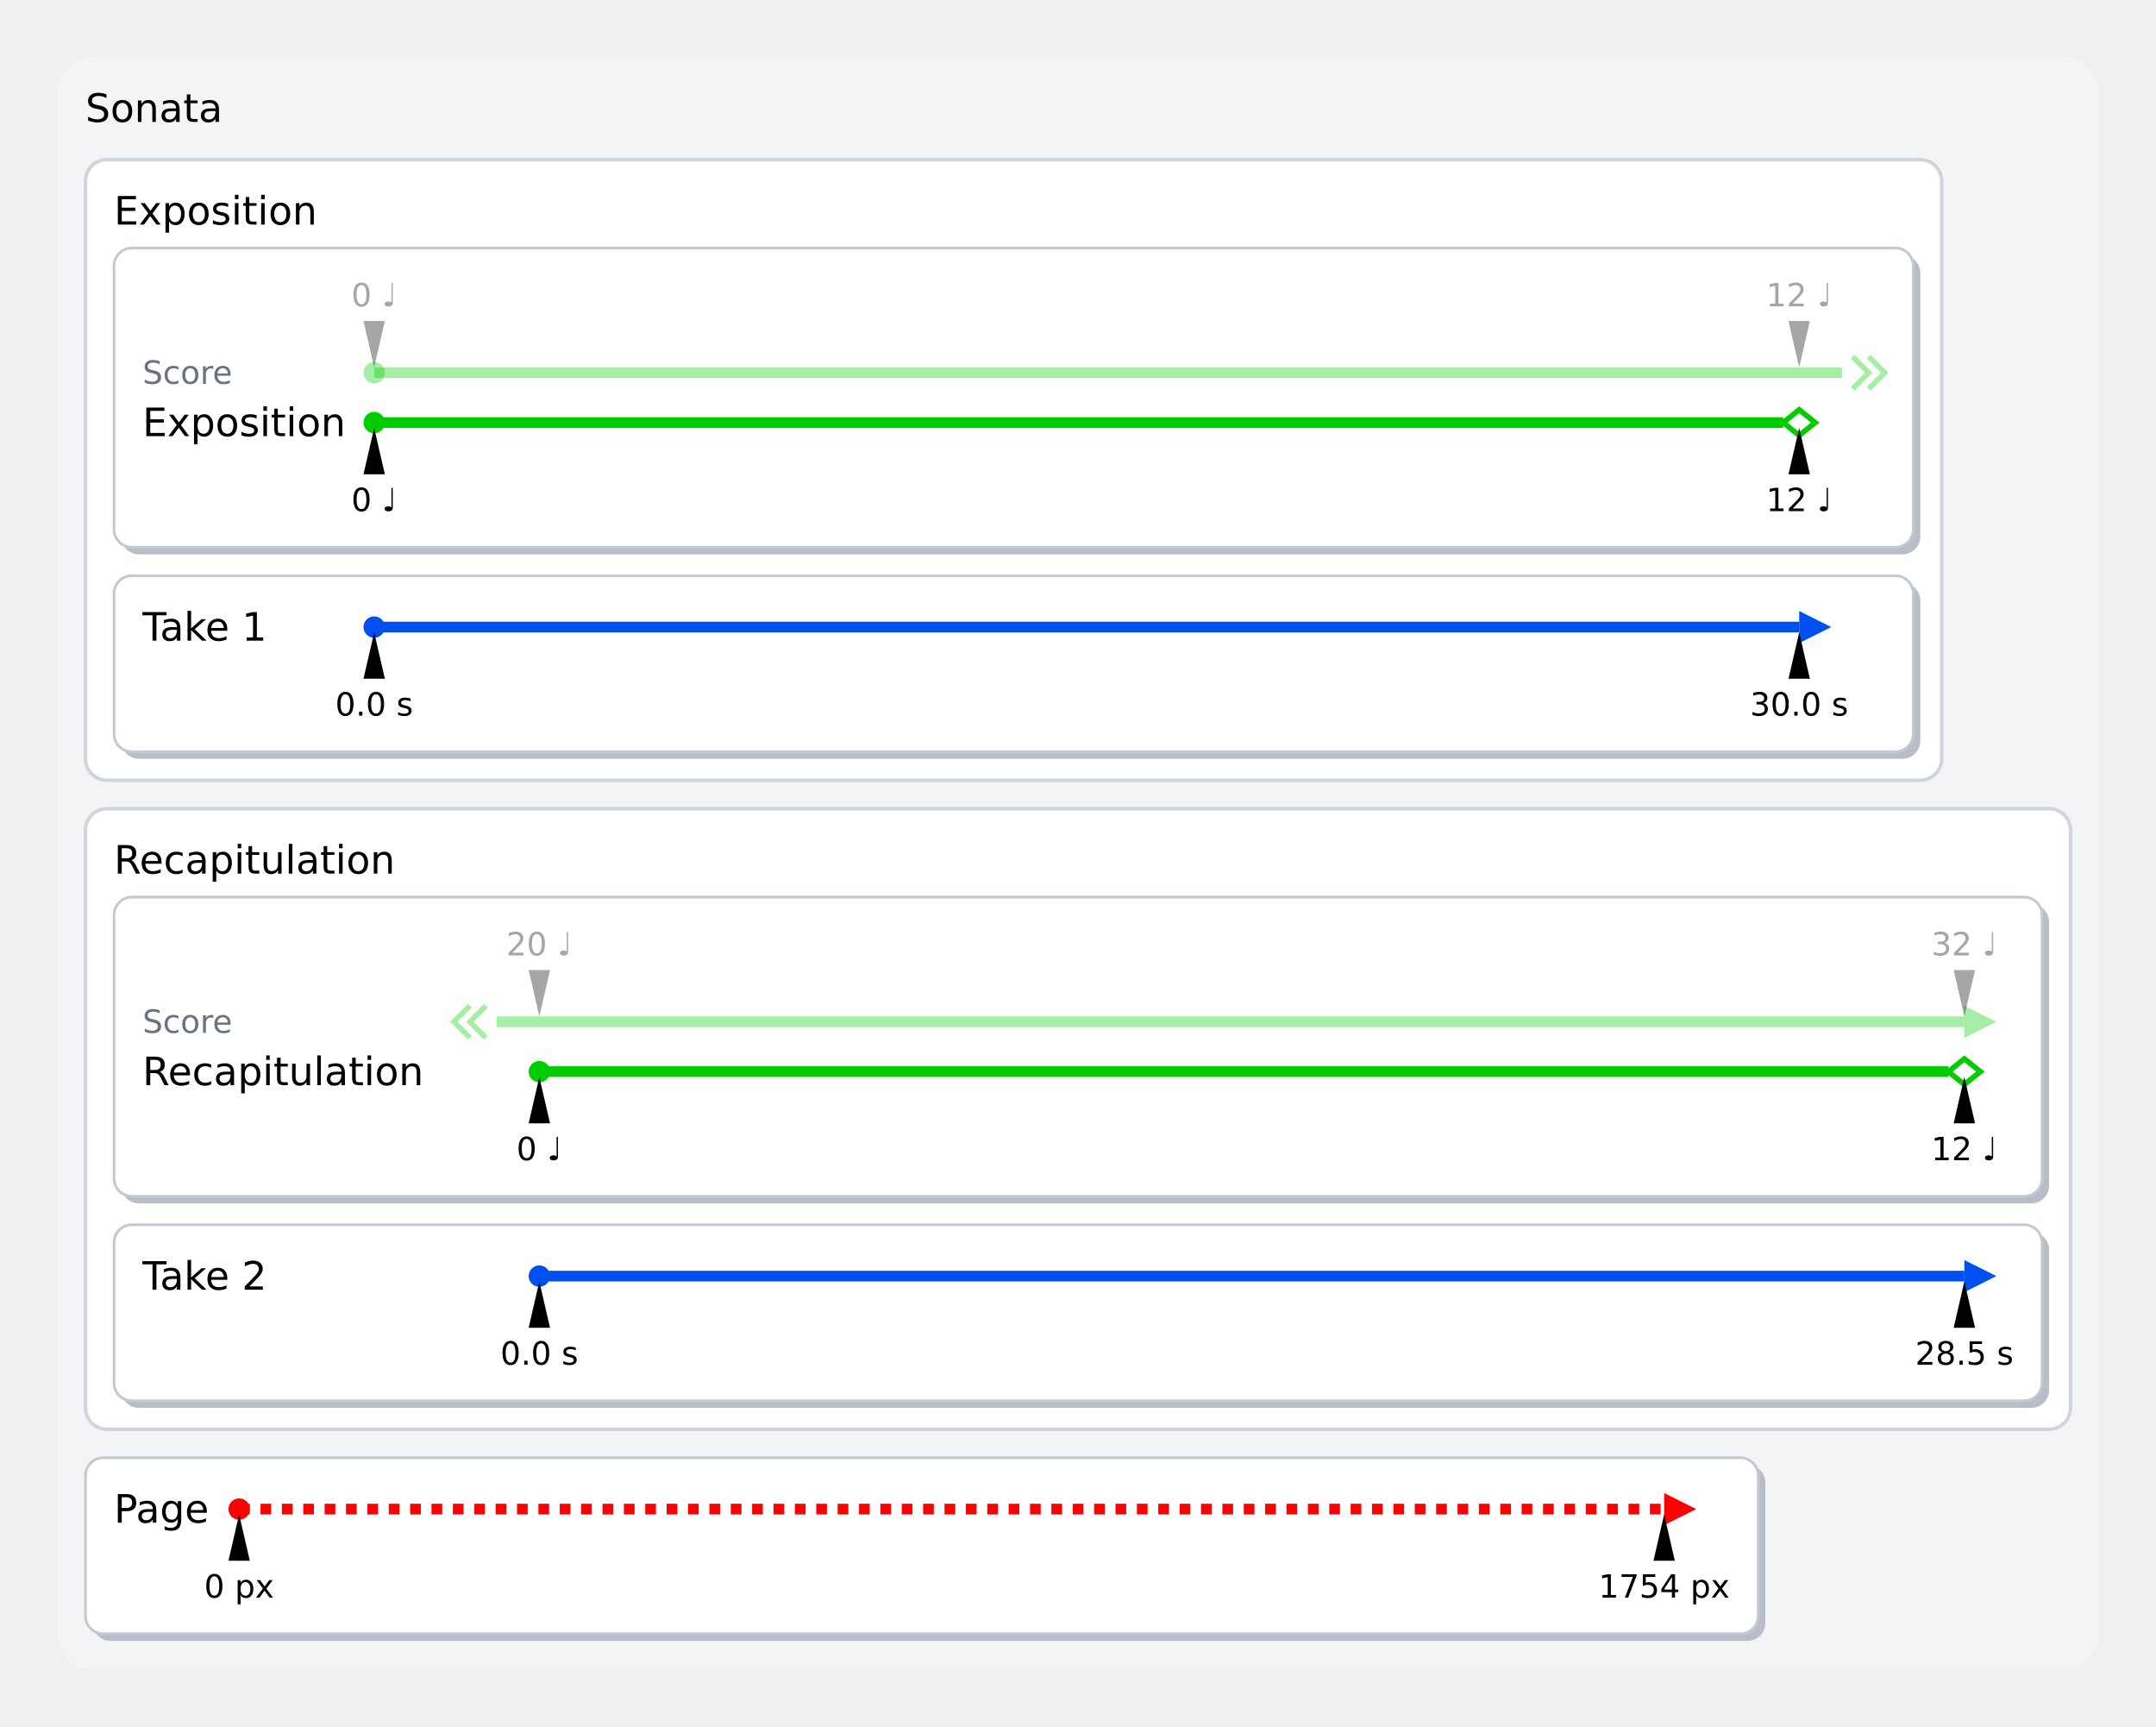
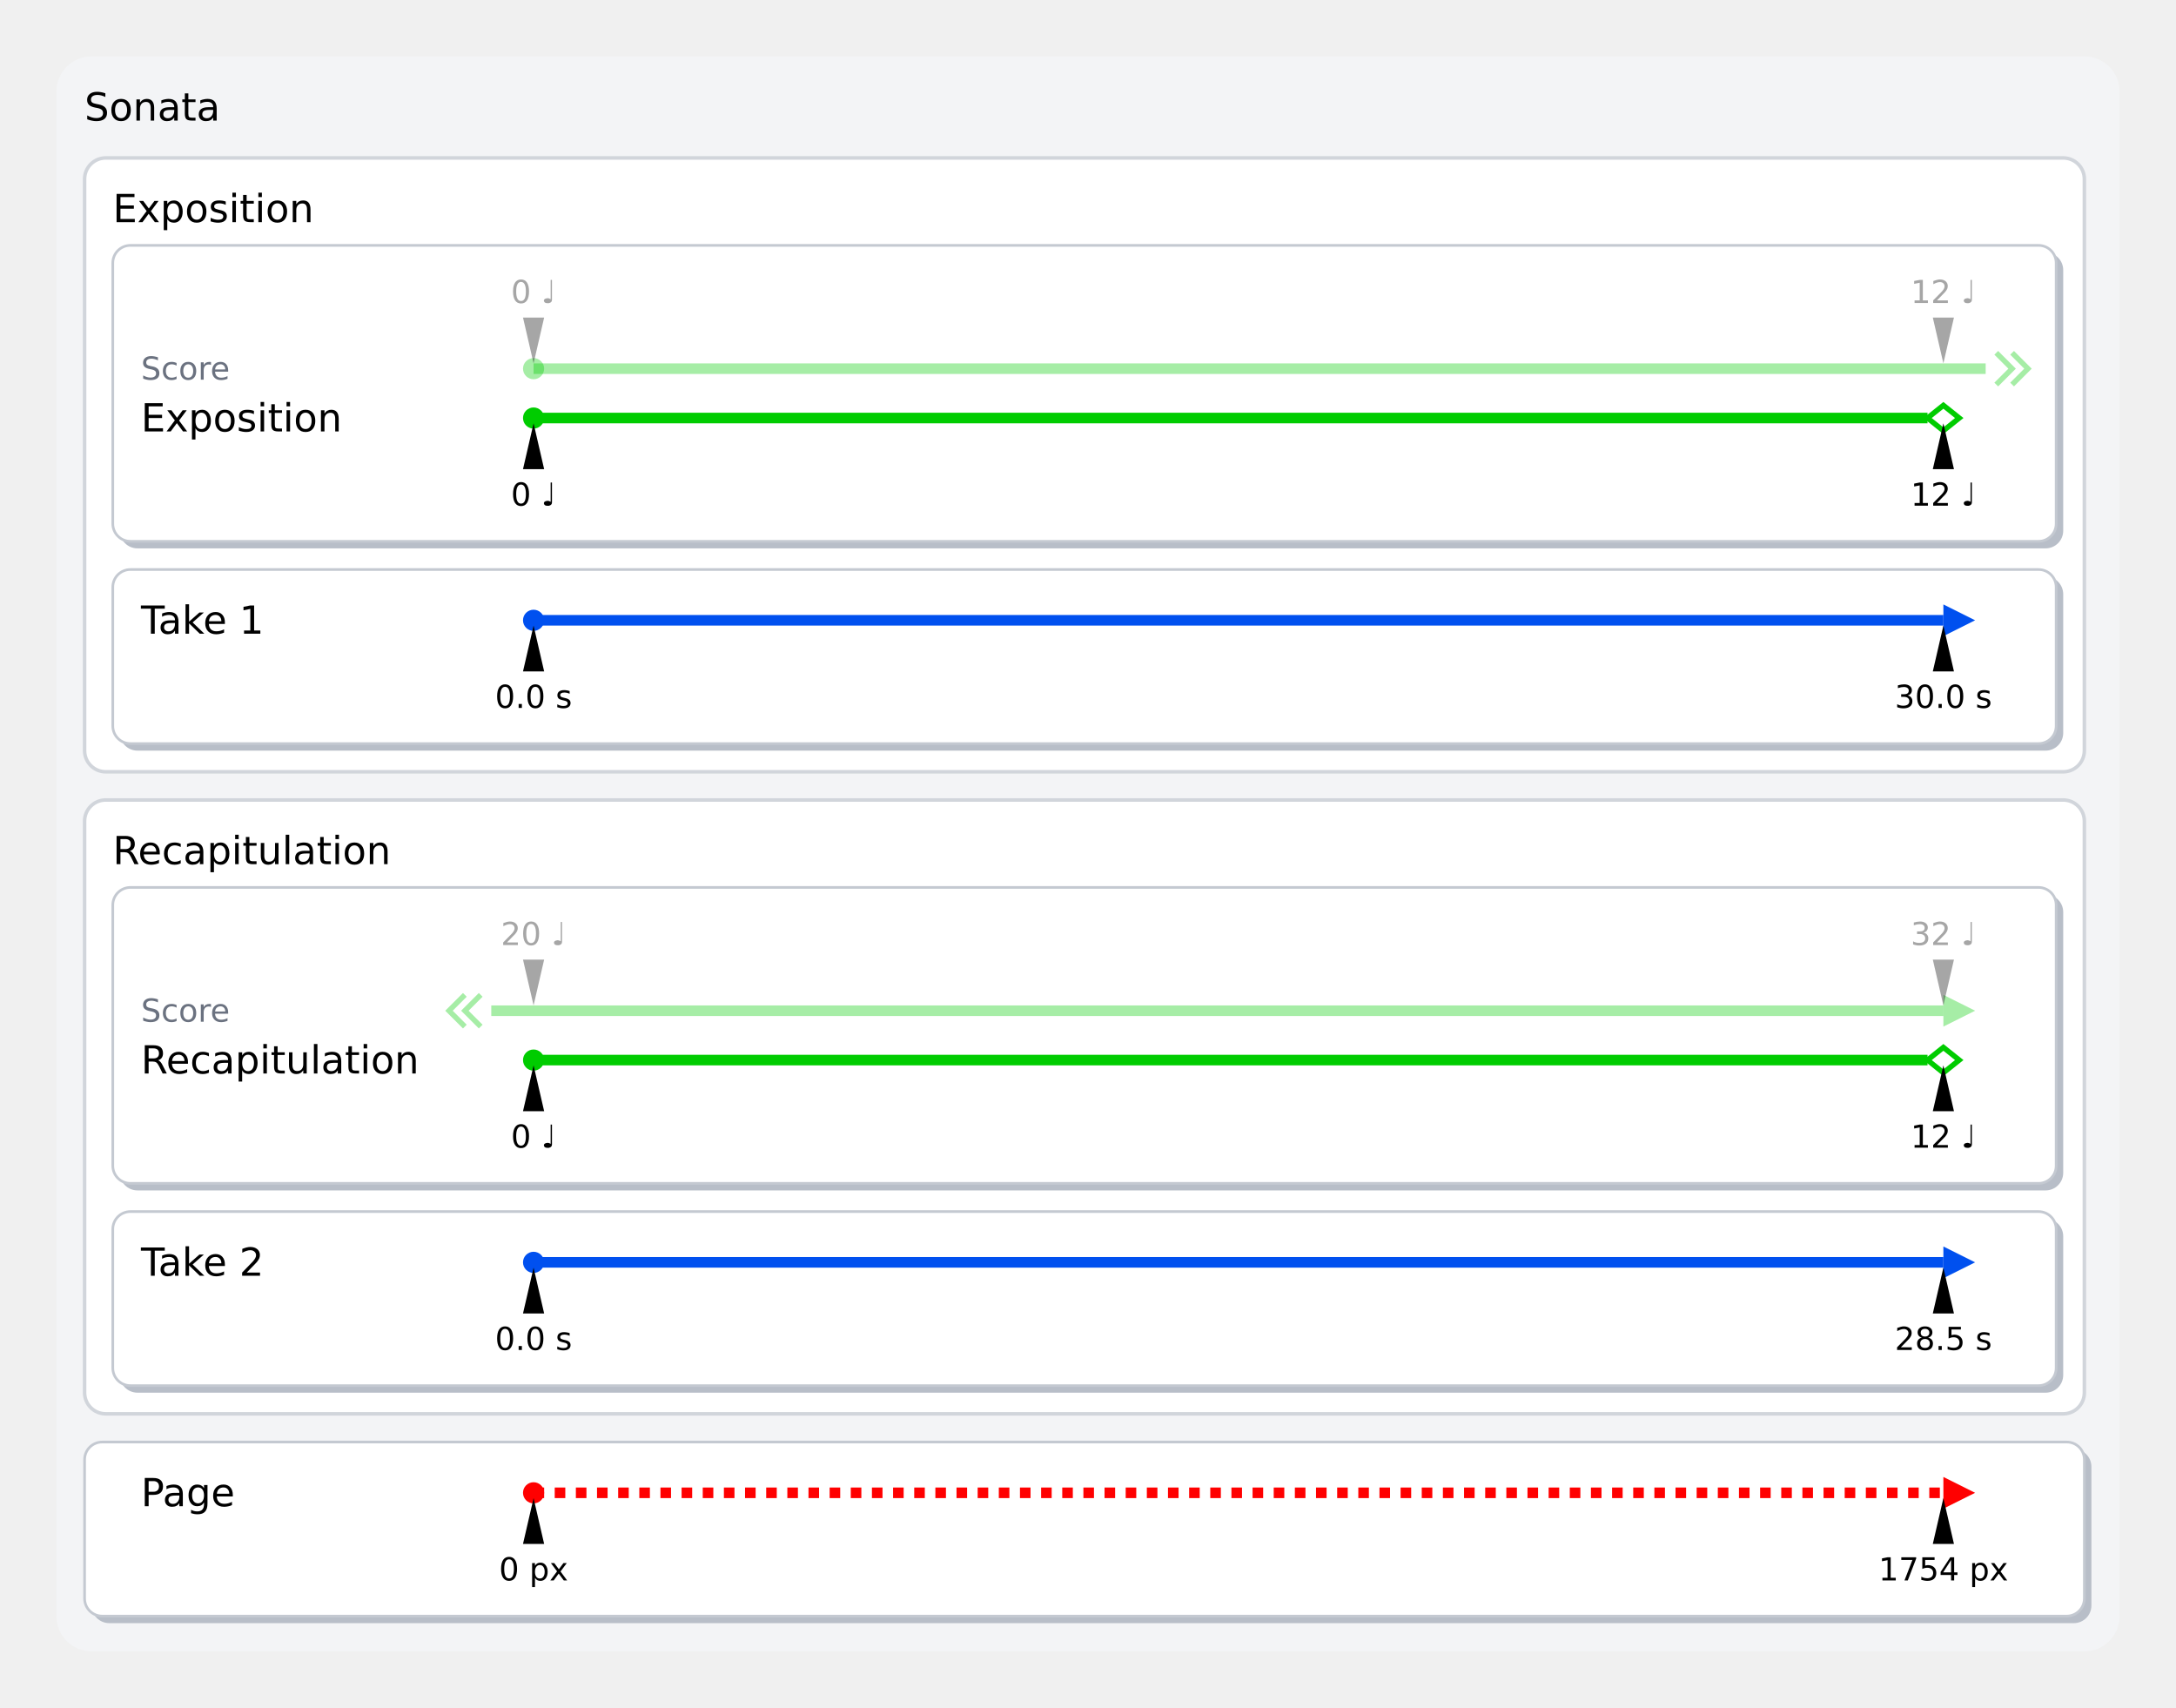
- <svg xmlns="http://www.w3.org/2000/svg" width="605.185" height="484.457" viewBox="0 0 605.185 484.457" font-family="DejaVu Sans" text-rendering="geometricPrecision" style="font-kerning:none;font-variant-ligatures:none">
+ <svg xmlns="http://www.w3.org/2000/svg" width="617.39" height="484.457" viewBox="0 0 617.39 484.457" font-family="DejaVu Sans" text-rendering="geometricPrecision" style="font-kerning:none;font-variant-ligatures:none">
  <g transform="translate(16 16)">
-     <rect x="0" y="0" width="573.185" height="452.457" rx="10" fill="#F3F4F6" />
+     <rect x="0" y="0" width="585.39" height="452.457" rx="10" fill="#F3F4F6" />
    <text data-address="name" x="8" y="18.21" text-anchor="start" font-size="11" fill="#000000">Sonata</text>
-     <rect data-address="group_1" x="8" y="28.805" width="521.03" height="174.137" rx="6" fill="#FFFFFF" stroke="#D1D5DB" stroke-width="1" />
+     <rect data-address="group_1" x="8" y="28.805" width="567.39" height="174.137" rx="6" fill="#FFFFFF" stroke="#D1D5DB" stroke-width="1" />
    <text data-address="group_1/name" x="16" y="47.015" text-anchor="start" font-size="11" fill="#000000">Exposition</text>
-     <rect data-address="exposition/card" x="18" y="55.609" width="505.03" height="83.953" rx="5" fill="#B8BEC8" />
-     <rect data-address="exposition/card" x="16" y="53.609" width="505.03" height="83.953" rx="5" fill="#FFFFFF" stroke="#C4C9D1" stroke-width="0.75" />
-     <line data-address="score" x1="89.03" y1="88.586" x2="501.03" y2="88.586" stroke="#00CC00" stroke-width="3" opacity="0.35" />
-     <circle data-address="score" cx="89.03" cy="88.586" r="3" fill="#00CC00" opacity="0.35" />
-     <polyline data-address="score" points="504.03,84.086 508.53,88.586 504.03,93.086" fill="none" stroke="#00CC00" stroke-width="1.5" opacity="0.35" />
-     <polyline data-address="score" points="508.53,84.086 513.03,88.586 508.53,93.086" fill="none" stroke="#00CC00" stroke-width="1.5" opacity="0.35" />
-     <line data-address="exposition" x1="89.03" y1="102.586" x2="484.53" y2="102.586" stroke="#00CC00" stroke-width="3" />
-     <circle data-address="exposition" cx="89.03" cy="102.586" r="3" fill="#00CC00" />
-     <polygon data-address="exposition" points="484.53,102.586 489.03,98.986 493.53,102.586 489.03,106.186" fill="none" stroke="#00CC00" stroke-width="1.5" />
-     <polygon data-address="exposition/start" points="89.03,87.086 86.03,74.086 92.03,74.086" fill="#000000" opacity="0.35" />
-     <polygon data-address="exposition/end" points="489.03,87.086 486.03,74.086 492.03,74.086" fill="#000000" opacity="0.35" />
-     <polygon data-address="exposition/start" points="89.03,104.086 86.03,117.086 92.03,117.086" fill="#000000" />
-     <polygon data-address="exposition/end" points="489.03,104.086 486.03,117.086 492.03,117.086" fill="#000000" />
+     <rect data-address="exposition/card" x="18" y="55.609" width="551.39" height="83.953" rx="5" fill="#B8BEC8" />
+     <rect data-address="exposition/card" x="16" y="53.609" width="551.39" height="83.953" rx="5" fill="#FFFFFF" stroke="#C4C9D1" stroke-width="0.75" />
+     <line data-address="score" x1="135.39" y1="88.586" x2="547.39" y2="88.586" stroke="#00CC00" stroke-width="3" opacity="0.35" />
+     <circle data-address="score" cx="135.39" cy="88.586" r="3" fill="#00CC00" opacity="0.35" />
+     <polyline data-address="score" points="550.39,84.086 554.89,88.586 550.39,93.086" fill="none" stroke="#00CC00" stroke-width="1.5" opacity="0.35" />
+     <polyline data-address="score" points="554.89,84.086 559.39,88.586 554.89,93.086" fill="none" stroke="#00CC00" stroke-width="1.5" opacity="0.35" />
+     <line data-address="exposition" x1="135.39" y1="102.586" x2="530.89" y2="102.586" stroke="#00CC00" stroke-width="3" />
+     <circle data-address="exposition" cx="135.39" cy="102.586" r="3" fill="#00CC00" />
+     <polygon data-address="exposition" points="530.89,102.586 535.39,98.986 539.89,102.586 535.39,106.186" fill="none" stroke="#00CC00" stroke-width="1.5" />
+     <polygon data-address="exposition/start" points="135.39,87.086 132.39,74.086 138.39,74.086" fill="#000000" opacity="0.35" />
+     <polygon data-address="exposition/end" points="535.39,87.086 532.39,74.086 538.39,74.086" fill="#000000" opacity="0.35" />
+     <polygon data-address="exposition/start" points="135.39,104.086 132.39,117.086 138.39,117.086" fill="#000000" />
+     <polygon data-address="exposition/end" points="535.39,104.086 532.39,117.086 538.39,117.086" fill="#000000" />
    <text data-address="score/name" x="24" y="91.702" text-anchor="start" font-size="9" fill="#6B7280">Score</text>
    <text data-address="exposition/name" x="24" y="106.394" text-anchor="start" font-size="11" fill="#000000">Exposition</text>
-     <text data-address="exposition/start/label" x="89.03" y="69.963" text-anchor="middle" font-size="9" fill="#000000" opacity="0.35">0 ♩</text>
-     <text data-address="exposition/end/label" x="489.03" y="69.963" text-anchor="middle" font-size="9" fill="#000000" opacity="0.35">12 ♩</text>
-     <text data-address="exposition/start/label" x="89.03" y="127.44" text-anchor="middle" font-size="9" fill="#000000">0 ♩</text>
-     <text data-address="exposition/end/label" x="489.03" y="127.44" text-anchor="middle" font-size="9" fill="#000000">12 ♩</text>
-     <rect data-address="take_1/card" x="18" y="147.562" width="505.03" height="49.379" rx="5" fill="#B8BEC8" />
-     <rect data-address="take_1/card" x="16" y="145.562" width="505.03" height="49.379" rx="5" fill="#FFFFFF" stroke="#C4C9D1" stroke-width="0.75" />
-     <line data-address="take_1" x1="89.03" y1="159.965" x2="489.03" y2="159.965" stroke="#0050EF" stroke-width="3" />
-     <circle data-address="take_1" cx="89.03" cy="159.965" r="3" fill="#0050EF" />
-     <polygon data-address="take_1" points="498.03,159.965 489.03,155.465 489.03,164.465" fill="#0050EF" />
-     <polygon data-address="take_1/start" points="89.03,161.465 86.03,174.465 92.03,174.465" fill="#000000" />
-     <polygon data-address="take_1/end" points="489.03,161.465 486.03,174.465 492.03,174.465" fill="#000000" />
+     <text data-address="exposition/start/label" x="135.39" y="69.963" text-anchor="middle" font-size="9" fill="#000000" opacity="0.35">0 ♩</text>
+     <text data-address="exposition/end/label" x="535.39" y="69.963" text-anchor="middle" font-size="9" fill="#000000" opacity="0.35">12 ♩</text>
+     <text data-address="exposition/start/label" x="135.39" y="127.44" text-anchor="middle" font-size="9" fill="#000000">0 ♩</text>
+     <text data-address="exposition/end/label" x="535.39" y="127.44" text-anchor="middle" font-size="9" fill="#000000">12 ♩</text>
+     <rect data-address="take_1/card" x="18" y="147.562" width="551.39" height="49.379" rx="5" fill="#B8BEC8" />
+     <rect data-address="take_1/card" x="16" y="145.562" width="551.39" height="49.379" rx="5" fill="#FFFFFF" stroke="#C4C9D1" stroke-width="0.75" />
+     <line data-address="take_1" x1="135.39" y1="159.965" x2="535.39" y2="159.965" stroke="#0050EF" stroke-width="3" />
+     <circle data-address="take_1" cx="135.39" cy="159.965" r="3" fill="#0050EF" />
+     <polygon data-address="take_1" points="544.39,159.965 535.39,155.465 535.39,164.465" fill="#0050EF" />
+     <polygon data-address="take_1/start" points="135.39,161.465 132.39,174.465 138.39,174.465" fill="#000000" />
+     <polygon data-address="take_1/end" points="535.39,161.465 532.39,174.465 538.39,174.465" fill="#000000" />
    <text data-address="take_1/name" x="24" y="163.773" text-anchor="start" font-size="11" fill="#000000">Take 1</text>
-     <text data-address="take_1/start/label" x="89.03" y="184.819" text-anchor="middle" font-size="9" fill="#000000">0.0 s</text>
-     <text data-address="take_1/end/label" x="489.03" y="184.819" text-anchor="middle" font-size="9" fill="#000000">30.0 s</text>
-     <rect data-address="group_2" x="8" y="210.941" width="557.185" height="174.137" rx="6" fill="#FFFFFF" stroke="#D1D5DB" stroke-width="1" />
+     <text data-address="take_1/start/label" x="135.39" y="184.819" text-anchor="middle" font-size="9" fill="#000000">0.0 s</text>
+     <text data-address="take_1/end/label" x="535.39" y="184.819" text-anchor="middle" font-size="9" fill="#000000">30.0 s</text>
+     <rect data-address="group_2" x="8" y="210.941" width="567.39" height="174.137" rx="6" fill="#FFFFFF" stroke="#D1D5DB" stroke-width="1" />
    <text data-address="group_2/name" x="16" y="229.152" text-anchor="start" font-size="11" fill="#000000">Recapitulation</text>
-     <rect data-address="recapitulation/card" x="18" y="237.746" width="541.185" height="83.953" rx="5" fill="#B8BEC8" />
-     <rect data-address="recapitulation/card" x="16" y="235.746" width="541.185" height="83.953" rx="5" fill="#FFFFFF" stroke="#C4C9D1" stroke-width="0.75" />
+     <rect data-address="recapitulation/card" x="18" y="237.746" width="551.39" height="83.953" rx="5" fill="#B8BEC8" />
+     <rect data-address="recapitulation/card" x="16" y="235.746" width="551.39" height="83.953" rx="5" fill="#FFFFFF" stroke="#C4C9D1" stroke-width="0.75" />
    <line data-address="score" x1="123.39" y1="270.723" x2="535.39" y2="270.723" stroke="#00CC00" stroke-width="3" opacity="0.35" />
    <polyline data-address="score" points="120.39,266.223 115.89,270.723 120.39,275.223" fill="none" stroke="#00CC00" stroke-width="1.5" opacity="0.35" />
    <polyline data-address="score" points="115.89,266.223 111.39,270.723 115.89,275.223" fill="none" stroke="#00CC00" stroke-width="1.5" opacity="0.35" />
    <polygon data-address="score" points="544.39,270.723 535.39,266.223 535.39,275.223" fill="#00CC00" opacity="0.35" />
    <line data-address="recapitulation" x1="135.39" y1="284.723" x2="530.89" y2="284.723" stroke="#00CC00" stroke-width="3" />
    <circle data-address="recapitulation" cx="135.39" cy="284.723" r="3" fill="#00CC00" />
    <polygon data-address="recapitulation" points="530.89,284.723 535.39,281.123 539.89,284.723 535.39,288.323" fill="none" stroke="#00CC00" stroke-width="1.5" />
    <polygon data-address="recapitulation/start" points="135.39,269.223 132.39,256.223 138.39,256.223" fill="#000000" opacity="0.35" />
    <polygon data-address="recapitulation/end" points="535.39,269.223 532.39,256.223 538.39,256.223" fill="#000000" opacity="0.35" />
    <polygon data-address="recapitulation/start" points="135.39,286.223 132.39,299.223 138.39,299.223" fill="#000000" />
    <polygon data-address="recapitulation/end" points="535.39,286.223 532.39,299.223 538.39,299.223" fill="#000000" />
    <text data-address="score/name" x="24" y="273.838" text-anchor="start" font-size="9" fill="#6B7280">Score</text>
    <text data-address="recapitulation/name" x="24" y="288.531" text-anchor="start" font-size="11" fill="#000000">Recapitulation</text>
    <text data-address="recapitulation/start/label" x="135.39" y="252.1" text-anchor="middle" font-size="9" fill="#000000" opacity="0.35">20 ♩</text>
    <text data-address="recapitulation/end/label" x="535.39" y="252.1" text-anchor="middle" font-size="9" fill="#000000" opacity="0.35">32 ♩</text>
    <text data-address="recapitulation/start/label" x="135.39" y="309.577" text-anchor="middle" font-size="9" fill="#000000">0 ♩</text>
    <text data-address="recapitulation/end/label" x="535.39" y="309.577" text-anchor="middle" font-size="9" fill="#000000">12 ♩</text>
-     <rect data-address="take_2/card" x="18" y="329.699" width="541.185" height="49.379" rx="5" fill="#B8BEC8" />
-     <rect data-address="take_2/card" x="16" y="327.699" width="541.185" height="49.379" rx="5" fill="#FFFFFF" stroke="#C4C9D1" stroke-width="0.75" />
+     <rect data-address="take_2/card" x="18" y="329.699" width="551.39" height="49.379" rx="5" fill="#B8BEC8" />
+     <rect data-address="take_2/card" x="16" y="327.699" width="551.39" height="49.379" rx="5" fill="#FFFFFF" stroke="#C4C9D1" stroke-width="0.75" />
    <line data-address="take_2" x1="135.39" y1="342.102" x2="535.39" y2="342.102" stroke="#0050EF" stroke-width="3" />
    <circle data-address="take_2" cx="135.39" cy="342.102" r="3" fill="#0050EF" />
    <polygon data-address="take_2" points="544.39,342.102 535.39,337.602 535.39,346.602" fill="#0050EF" />
    <polygon data-address="take_2/start" points="135.39,343.602 132.39,356.602 138.39,356.602" fill="#000000" />
    <polygon data-address="take_2/end" points="535.39,343.602 532.39,356.602 538.39,356.602" fill="#000000" />
    <text data-address="take_2/name" x="24" y="345.91" text-anchor="start" font-size="11" fill="#000000">Take 2</text>
    <text data-address="take_2/start/label" x="135.39" y="366.956" text-anchor="middle" font-size="9" fill="#000000">0.0 s</text>
    <text data-address="take_2/end/label" x="535.39" y="366.956" text-anchor="middle" font-size="9" fill="#000000">28.5 s</text>
-     <rect data-address="page/card" x="10" y="395.078" width="469.526" height="49.379" rx="5" fill="#B8BEC8" />
-     <rect data-address="page/card" x="8" y="393.078" width="469.526" height="49.379" rx="5" fill="#FFFFFF" stroke="#C4C9D1" stroke-width="0.75" />
-     <line data-address="page" x1="51.124" y1="407.481" x2="451.124" y2="407.481" stroke="#FF0000" stroke-width="3" stroke-dasharray="3 3" />
-     <circle data-address="page" cx="51.124" cy="407.481" r="3" fill="#FF0000" />
-     <polygon data-address="page" points="460.124,407.481 451.124,402.981 451.124,411.981" fill="#FF0000" />
-     <polygon data-address="page/start" points="51.124,408.981 48.124,421.981 54.124,421.981" fill="#000000" />
-     <polygon data-address="page/end" points="451.124,408.981 448.124,421.981 454.124,421.981" fill="#000000" />
-     <text data-address="page/name" x="16" y="411.289" text-anchor="start" font-size="11" fill="#000000">Page</text>
-     <text data-address="page/start/label" x="51.124" y="432.334" text-anchor="middle" font-size="9" fill="#000000">0 px</text>
-     <text data-address="page/end/label" x="451.124" y="432.334" text-anchor="middle" font-size="9" fill="#000000">1754 px</text>
+     <rect data-address="page/card" x="10" y="395.078" width="567.39" height="49.379" rx="5" fill="#B8BEC8" />
+     <rect data-address="page/card" x="8" y="393.078" width="567.39" height="49.379" rx="5" fill="#FFFFFF" stroke="#C4C9D1" stroke-width="0.75" />
+     <line data-address="page" x1="135.39" y1="407.481" x2="535.39" y2="407.481" stroke="#FF0000" stroke-width="3" stroke-dasharray="3 3" />
+     <circle data-address="page" cx="135.39" cy="407.481" r="3" fill="#FF0000" />
+     <polygon data-address="page" points="544.39,407.481 535.39,402.981 535.39,411.981" fill="#FF0000" />
+     <polygon data-address="page/start" points="135.39,408.981 132.39,421.981 138.39,421.981" fill="#000000" />
+     <polygon data-address="page/end" points="535.39,408.981 532.39,421.981 538.39,421.981" fill="#000000" />
+     <text data-address="page/name" x="24" y="411.289" text-anchor="start" font-size="11" fill="#000000">Page</text>
+     <text data-address="page/start/label" x="135.39" y="432.334" text-anchor="middle" font-size="9" fill="#000000">0 px</text>
+     <text data-address="page/end/label" x="535.39" y="432.334" text-anchor="middle" font-size="9" fill="#000000">1754 px</text>
  </g>
</svg>
